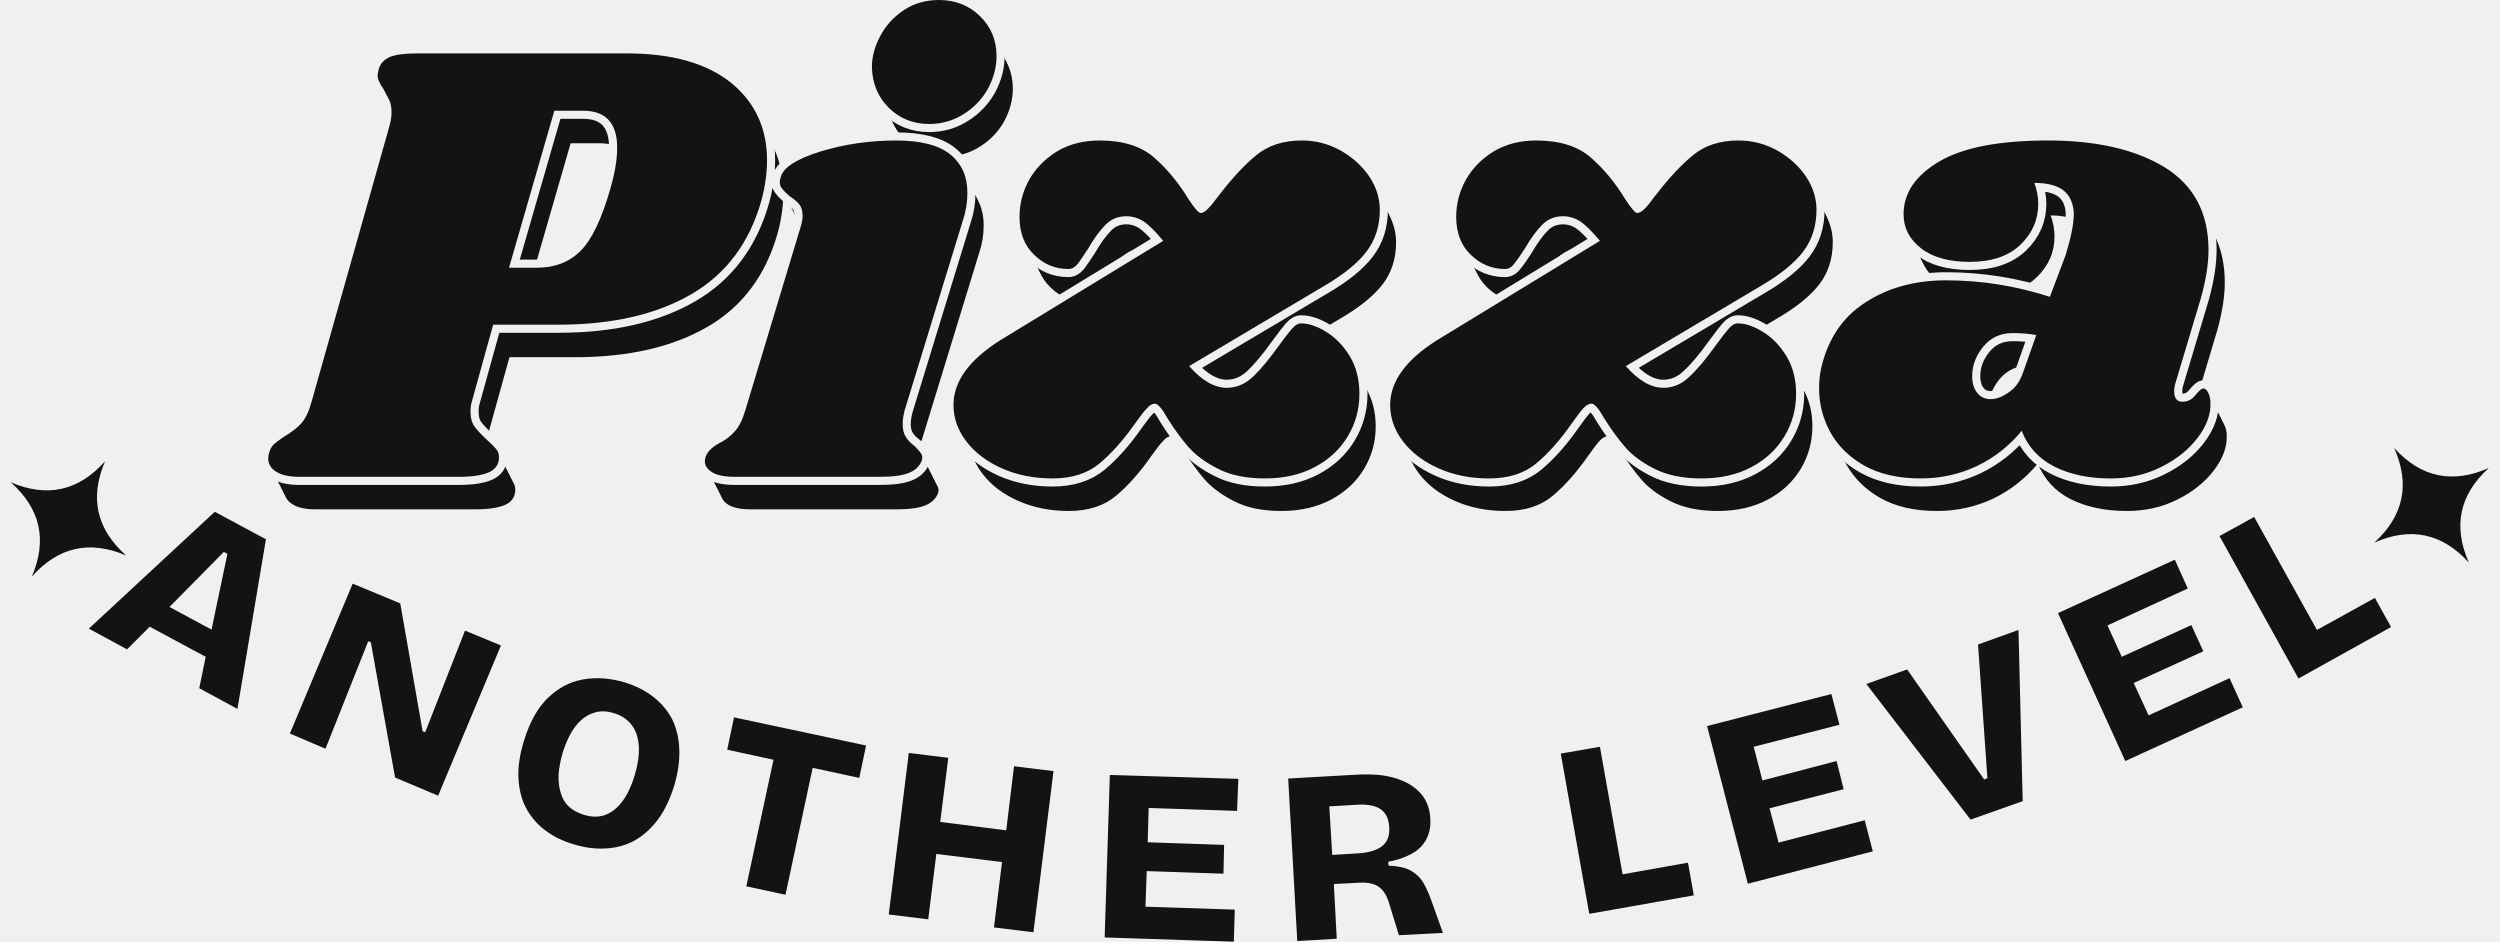
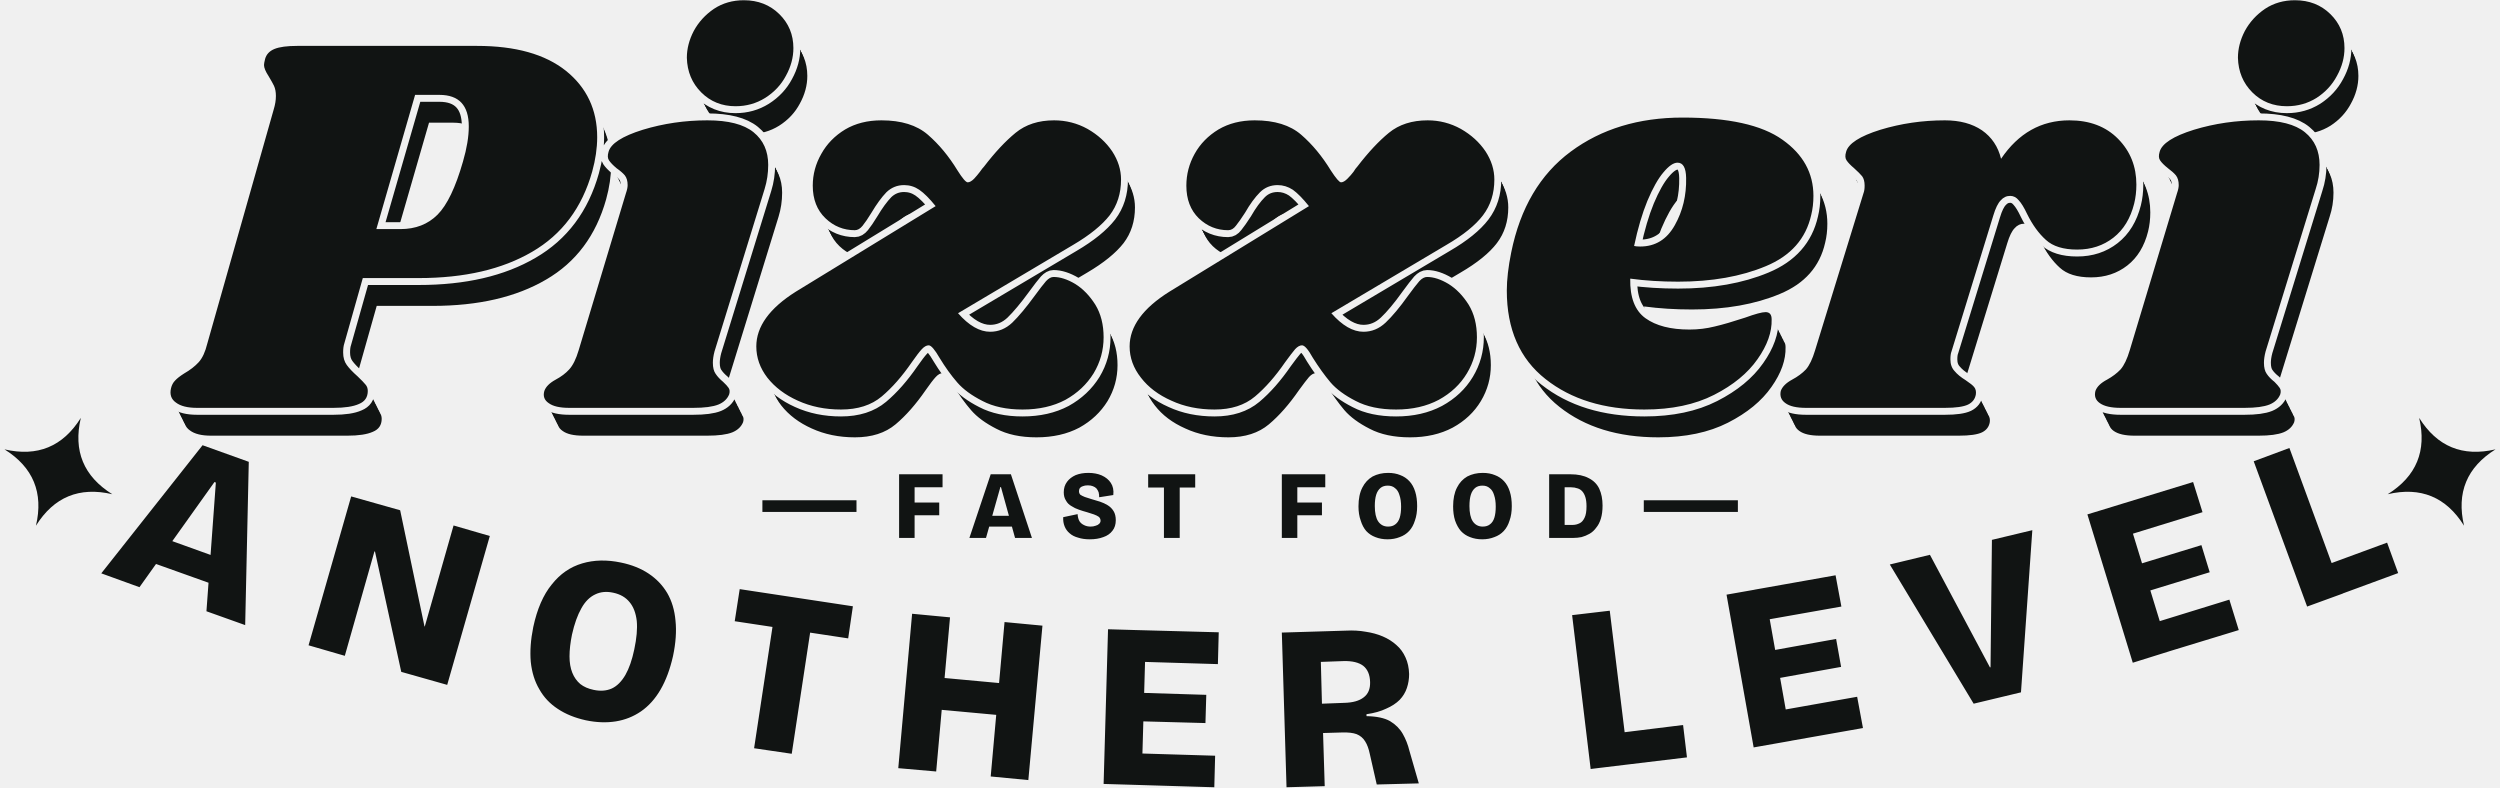
- <svg xmlns="http://www.w3.org/2000/svg" width="1200" height="452" viewBox="0 0 772.2 290.9">
+ <svg xmlns="http://www.w3.org/2000/svg" width="1200" height="378" viewBox="0 0 903.4 284.4">
  <defs>
-     <path id="al-w" d="M193.6 16.5Q214.4 16.5 225.7 25.5Q236.9 34.6 236.9 49.5Q236.9 55.4 235.2 61.8Q229.7 81.5 213.5 90.9Q197.3 100.3 172.5 100.3L152.3 100.3L145.7 124.1Q145.3 125.3 145.3 127.2Q145.3 130 146.5 131.7Q147.8 133.5 150.4 135.9Q152.5 137.8 153.3 138.8Q154.1 139.8 154.1 141.2Q154.1 144.5 151 145.9Q147.8 147.3 141.7 147.3L92.4 147.3Q87.3 147.3 84.8 145.4Q82.2 143.5 83 140.2Q83.4 138.4 84.5 137.3Q85.6 136.3 87.7 134.9Q91.1 132.9 93 130.8Q95 128.6 96.2 124.1L120.1 39.5Q120.9 36.9 120.9 34.6Q120.9 32.4 120.2 30.9Q119.5 29.5 118.4 27.5Q116.6 24.9 116.6 23.4Q116.6 22.8 117 21.2Q117.8 18.7 120.4 17.6Q123.1 16.5 128.6 16.5L193.6 16.5ZM188.5 58.3Q190.6 51.1 190.6 45.6Q190.6 34.2 180 34.2L171.2 34.2L157.2 82.7L165.9 82.7Q174.1 82.7 179.3 77.5Q184.5 72.3 188.5 58.3ZM276.8 43.4Q288.2 43.4 293.5 47.7Q298.8 52 298.8 59.5Q298.8 64 297.4 68.1L279.4 126.8Q278.8 129.2 278.8 131Q278.8 133.5 279.8 135Q280.7 136.5 282.5 137.8Q283.9 139.2 284.5 140.1Q285.1 141 284.7 142.3Q283.7 144.9 280.7 146.1Q277.8 147.3 271.7 147.3L226.9 147.3Q221.8 147.3 219.5 145.6Q217.1 143.9 217.9 141.2Q218.7 138.8 222 137Q225 135.5 226.9 133.3Q228.9 131.2 230.3 126.4L247.4 69.7Q247.9 67.9 247.9 66.8Q247.9 64.6 247 63.3Q246 62 244 60.7Q242.1 59.1 241.3 57.9Q240.5 56.7 241.1 54.8Q242.2 50.3 253.4 46.8Q264.6 43.4 276.8 43.4ZM402.1 43.4Q408.5 43.4 414.1 46.5Q419.7 49.7 423 54.6Q426.2 59.5 426.2 64.8Q426.2 72.3 422.1 77.7Q418 83.1 408.9 88.4L367.3 113.1Q373.2 119.8 378.9 119.8Q383.4 119.8 387 116.4Q390.5 113.1 395 106.8Q397.7 103.1 399.1 101.5Q400.5 99.9 401.9 99.9Q405.4 99.9 409.6 102.5Q413.8 105 416.9 110Q419.9 114.9 419.9 121.7Q419.9 128.8 416.3 134.8Q412.7 140.8 406.1 144.3Q399.5 147.8 390.7 147.8Q382 147.8 376.2 144.8Q370.3 141.8 367 138Q363.8 134.3 360.6 129.2Q358.1 124.7 356.7 124.7Q355.5 124.7 354.3 126.1Q353 127.4 350.6 130.8Q345.3 138.4 339.7 143.1Q334.1 147.8 325.1 147.8Q316.5 147.8 309.5 144.7Q302.5 141.6 298.5 136.4Q294.5 131.2 294.5 125.1Q294.5 114.3 308.8 105.2L359.3 74.4Q355.9 70.3 353.4 68.5Q350.8 66.8 347.9 66.8Q344.1 66.8 341.5 69.4Q338.8 72.1 336.1 76.8Q334.1 79.9 332.9 81.5Q331.6 83.1 330 83.1Q323.9 83.1 319.4 78.7Q314.9 74.4 314.9 67Q314.9 60.9 317.9 55.5Q321 50.1 326.6 46.7Q332.2 43.4 339.6 43.4Q350.4 43.4 356.4 48.6Q362.4 53.8 367.1 61.5Q369.9 65.8 370.9 65.8Q371.8 65.8 373.1 64.5Q374.4 63.2 375.3 61.9Q376.2 60.7 376.7 60.1Q382.6 52.4 388.1 47.9Q393.6 43.4 402.1 43.4ZM537 43.4Q543.4 43.4 549 46.5Q554.6 49.7 557.9 54.6Q561.1 59.5 561.1 64.8Q561.1 72.3 557 77.7Q552.9 83.1 543.8 88.4L502.2 113.1Q508.1 119.8 513.8 119.8Q518.3 119.8 521.8 116.4Q525.4 113.1 529.9 106.8Q532.6 103.1 534 101.5Q535.4 99.9 536.8 99.9Q540.3 99.9 544.5 102.5Q548.7 105 551.8 110Q554.8 114.9 554.8 121.7Q554.8 128.8 551.2 134.8Q547.6 140.8 541 144.3Q534.4 147.8 525.6 147.8Q516.9 147.8 511 144.8Q505.1 141.8 501.9 138Q498.7 134.3 495.5 129.2Q493 124.7 491.6 124.7Q490.4 124.7 489.1 126.1Q487.9 127.4 485.5 130.8Q480.2 138.4 474.6 143.1Q469 147.8 460 147.8Q451.3 147.8 444.4 144.7Q437.4 141.6 433.4 136.4Q429.4 131.2 429.4 125.1Q429.4 114.3 443.7 105.2L494.2 74.4Q490.8 70.3 488.3 68.5Q485.7 66.8 482.8 66.8Q479 66.8 476.4 69.4Q473.7 72.1 471 76.8Q469 79.9 467.7 81.5Q466.5 83.1 464.9 83.1Q458.8 83.1 454.3 78.7Q449.8 74.4 449.8 67Q449.8 60.9 452.8 55.5Q455.9 50.1 461.5 46.7Q467.1 43.4 474.5 43.4Q485.3 43.4 491.3 48.6Q497.3 53.8 502 61.5Q504.8 65.8 505.7 65.8Q506.7 65.8 508 64.5Q509.3 63.2 510.2 61.9Q511 60.7 511.6 60.1Q517.5 52.4 523 47.9Q528.5 43.4 537 43.4ZM632.6 43.4Q655.1 43.4 668.7 51.7Q682.2 60.1 682.2 77.2Q682.2 83.6 679.9 91.9L671.8 119Q671.6 119.8 671.6 120.9Q671.6 124.1 674.2 124.1Q676.6 124.1 678.2 122Q679.9 120 680.5 120Q681.5 120 682.1 121.3Q682.8 122.7 682.8 124.5Q683 129.8 678.8 135.3Q674.6 140.8 667.5 144.3Q660.5 147.8 652 147.8Q641.8 147.8 634.5 144.1Q627.3 140.4 624.5 133.1Q618.6 140.2 610.6 144Q602.5 147.8 593.3 147.8Q582.9 147.8 575.8 143.8Q568.8 139.8 565.3 133.4Q561.9 127 561.9 120Q561.9 116.8 562.5 113.9Q565.6 100.3 576.1 93.5Q586.6 86.6 601.2 86.6Q617.5 86.6 633.2 91.7L638.1 78.7Q640.6 70.5 640.6 66Q640.4 61.3 637.5 58.9Q634.5 56.5 628.4 56.5Q629.6 59.7 629.6 63Q629.6 70.3 624.1 75.6Q618.6 80.9 608.4 80.9Q598.8 80.9 593.4 76.7Q588 72.5 588 66.2Q588 56.4 599 49.9Q610 43.4 632.6 43.4ZM621.6 102.9Q616.1 102.9 612.6 107.1Q609.2 111.3 609.2 116.2Q609.2 119.4 610.7 121.3Q612.2 123.3 614.9 123.3Q617.5 123.3 620.5 121.2Q623.5 119.2 624.9 115.1L629 103.5Q625.7 102.9 621.6 102.9Z" />
-     <path id="al-d" d="M290 0Q297.6 0 302.7 5Q307.8 10 307.8 17.3Q307.8 22.4 305.2 27.3Q302.5 32.2 297.7 35.2Q292.9 38.3 287 38.3Q279.6 38.3 274.5 33.3Q269.5 28.3 269.3 20.8Q269.3 15.9 271.9 11.1Q274.4 6.3 279.2 3.1Q283.9 0 290 0Z" />
-     <mask id="al-m" maskUnits="userSpaceOnUse" x="0" y="0" width="772.2" height="290.9">
-       <rect width="772.2" height="290.9" fill="#fff" />
+     <path id="al-w" d="M172.4 16.5Q193.2 16.5 204.5 25.5Q215.8 34.6 215.8 49.5Q215.8 55.4 214 61.9Q208.5 81.5 192.3 90.9Q176.1 100.4 151.3 100.4L131.1 100.4L124.4 124.1Q124 125.3 124 127.3Q124 130 125.3 131.8Q126.6 133.6 129.2 135.9Q131.3 137.9 132.1 138.9Q132.9 139.8 132.9 141.2Q132.9 144.6 129.7 145.9Q126.6 147.3 120.5 147.3L71.2 147.3Q66.1 147.3 63.6 145.4Q61 143.6 61.8 140.2Q62.2 138.5 63.3 137.4Q64.3 136.3 66.5 134.9Q69.8 133 71.8 130.8Q73.8 128.6 74.9 124.1L98.9 39.5Q99.7 36.9 99.7 34.6Q99.7 32.4 99 30.9Q98.3 29.5 97.1 27.5Q95.4 24.9 95.4 23.4Q95.4 22.8 95.8 21.2Q96.5 18.7 99.2 17.6Q101.9 16.5 107.4 16.5L172.4 16.5ZM167.3 58.3Q169.4 51.1 169.4 45.6Q169.4 34.2 158.8 34.2L150 34.2L136 82.7L144.7 82.7Q152.9 82.7 158.1 77.5Q163.3 72.3 167.3 58.3ZM255.6 43.4Q267 43.4 272.3 47.7Q277.6 52 277.6 59.5Q277.6 64 276.3 68.2L258.2 126.9Q257.6 129.2 257.6 131Q257.6 133.6 258.6 135Q259.6 136.5 261.3 137.9Q262.7 139.2 263.3 140.1Q263.9 141 263.5 142.4Q262.5 144.9 259.6 146.1Q256.6 147.3 250.5 147.3L205.7 147.3Q200.6 147.3 198.3 145.6Q195.9 144 196.7 141.2Q197.5 138.9 200.8 137.1Q203.8 135.5 205.7 133.4Q207.7 131.2 209.1 126.5L226.2 69.7Q226.8 68 226.8 66.8Q226.8 64.6 225.8 63.3Q224.8 62.1 222.8 60.7Q220.9 59.1 220.1 57.9Q219.3 56.8 219.9 54.8Q221.1 50.3 232.3 46.8Q243.5 43.4 255.6 43.4ZM380.9 43.4Q387.4 43.4 393 46.5Q398.6 49.7 401.9 54.6Q405.1 59.5 405.1 64.8Q405.1 72.3 401 77.7Q396.8 83.1 387.8 88.4L346.2 113.1Q352.1 119.8 357.8 119.8Q362.3 119.8 365.8 116.5Q369.3 113.1 373.9 106.8Q376.6 103.1 378 101.5Q379.4 100 380.7 100Q384.3 100 388.5 102.5Q392.7 105.1 395.8 110Q398.8 114.9 398.8 121.8Q398.8 128.8 395.2 134.8Q391.5 140.8 385 144.4Q378.4 147.9 369.5 147.9Q360.9 147.9 355 144.8Q349.1 141.8 345.9 138.1Q342.6 134.3 339.5 129.2Q336.9 124.7 335.6 124.7Q334.4 124.7 333.1 126.1Q331.8 127.5 329.5 130.8Q324.2 138.5 318.6 143.2Q313 147.9 303.9 147.9Q295.3 147.9 288.3 144.7Q281.4 141.6 277.3 136.4Q273.3 131.2 273.3 125.1Q273.3 114.3 287.6 105.3L338.1 74.4Q334.8 70.3 332.2 68.5Q329.7 66.8 326.7 66.8Q323 66.8 320.3 69.4Q317.7 72.1 314.9 76.8Q313 79.9 311.7 81.5Q310.4 83.1 308.9 83.1Q302.8 83.1 298.3 78.8Q293.7 74.4 293.7 67Q293.7 60.9 296.8 55.5Q299.8 50.1 305.4 46.7Q311 43.4 318.5 43.4Q329.3 43.4 335.3 48.6Q341.3 53.8 346 61.5Q348.7 65.8 349.7 65.8Q350.7 65.8 352 64.5Q353.2 63.2 354.1 62Q355 60.7 355.6 60.1Q361.5 52.4 367 47.9Q372.5 43.4 380.9 43.4ZM515.9 43.4Q522.3 43.4 527.9 46.5Q533.5 49.7 536.8 54.6Q540 59.5 540 64.8Q540 72.3 535.9 77.7Q531.8 83.1 522.7 88.4L481.1 113.1Q487 119.8 492.7 119.8Q497.2 119.8 500.7 116.5Q504.3 113.1 508.8 106.8Q511.5 103.1 512.9 101.5Q514.3 100 515.7 100Q519.2 100 523.4 102.5Q527.6 105.1 530.7 110Q533.7 114.9 533.7 121.8Q533.7 128.8 530.1 134.8Q526.5 140.8 519.9 144.4Q513.3 147.9 504.5 147.9Q495.8 147.9 489.9 144.8Q484 141.8 480.8 138.1Q477.6 134.3 474.4 129.2Q471.9 124.7 470.5 124.7Q469.3 124.7 468 126.1Q466.8 127.5 464.4 130.8Q459.1 138.5 453.5 143.2Q447.9 147.9 438.9 147.9Q430.2 147.9 423.3 144.7Q416.3 141.6 412.3 136.4Q408.2 131.2 408.2 125.1Q408.2 114.3 422.6 105.3L473 74.4Q469.7 70.3 467.2 68.5Q464.6 66.8 461.7 66.8Q457.9 66.8 455.3 69.4Q452.6 72.1 449.9 76.8Q447.9 79.9 446.6 81.5Q445.4 83.1 443.8 83.1Q437.7 83.1 433.2 78.8Q428.7 74.4 428.7 67Q428.7 60.9 431.7 55.5Q434.7 50.1 440.3 46.7Q445.9 43.4 453.4 43.4Q464.2 43.4 470.2 48.6Q476.2 53.8 480.9 61.5Q483.7 65.8 484.6 65.8Q485.6 65.8 486.9 64.5Q488.2 63.2 489.1 62Q489.9 60.7 490.5 60.1Q496.4 52.4 501.9 47.9Q507.4 43.4 515.9 43.4ZM608 42.4Q632.9 42.4 644.1 50.4Q655.3 58.3 655.3 70.7Q655.3 74.4 654.5 77.6Q651.6 90.5 638.1 96.1Q624.7 101.7 606.4 101.7Q597.2 101.7 589.1 100.6Q588.9 110.8 594.6 114.9Q600.3 119 610.5 119Q615.2 119 619.6 117.9Q623.9 116.9 630.6 114.7Q636.1 112.7 638 112.7Q640.2 112.7 640.2 115.3Q640.4 122.2 635.1 129.7Q629.8 137.3 619.4 142.6Q609 147.9 594.2 147.9Q572.4 147.9 558.5 136.9Q544.5 125.9 544.5 104.9Q544.5 99 546.1 91.1Q551 67 567.6 54.7Q584.2 42.4 608 42.4ZM590.5 88.8Q591.3 89 592.7 89Q600.9 89 605.2 81.3Q609.5 73.7 609.3 64.2Q609.2 58.7 606.2 58.7Q604 58.7 601.1 62.2Q598.2 65.6 595.3 72.5Q592.5 79.3 590.5 88.8ZM747.8 43.4Q758.8 43.4 765.4 50.1Q772 56.8 772 66.6Q772 70.3 771.2 73.5Q769.2 81.5 763.7 85.8Q758.2 90.1 750.6 90.1Q743.1 90.1 739.3 86.6Q735.4 83.1 732.5 77.2Q730.9 73.8 729.5 72.3Q728.2 70.7 726.4 70.7Q724.4 70.7 723 72.3Q721.5 73.8 720.3 77.8L705.2 126.9Q704.8 127.9 704.8 129.8Q704.8 132.4 706.3 134Q707.7 135.7 710.3 137.3Q712.7 138.9 713.4 139.8Q714.2 140.8 714 142.4Q713.6 144.9 711.2 146.1Q708.7 147.3 702.8 147.3L652.6 147.3Q647.5 147.3 645.2 145.6Q642.9 144 643.5 141.2Q644.3 138.9 647.6 137.1Q650.6 135.5 652.6 133.4Q654.5 131.2 655.9 126.5L673.4 69.7Q673.8 68.7 673.8 67Q673.8 64.8 672.9 63.6Q672 62.5 670 60.7Q668.1 59.1 667.3 57.9Q666.5 56.8 667.1 54.8Q668.3 50.3 679.5 46.8Q690.7 43.4 702.8 43.4Q710.9 43.4 716.2 47Q721.5 50.7 723.1 57.3Q732.5 43.4 747.8 43.4ZM816.2 43.4Q827.6 43.4 832.9 47.7Q838.2 52 838.2 59.5Q838.2 64 836.8 68.2L818.7 126.9Q818.1 129.2 818.1 131Q818.1 133.6 819.1 135Q820.1 136.5 821.9 137.9Q823.2 139.2 823.8 140.1Q824.4 141 824 142.4Q823 144.9 820.1 146.1Q817.1 147.3 811.1 147.3L766.3 147.3Q761.2 147.3 758.8 145.6Q756.5 144 757.2 141.2Q758 138.9 761.4 137.1Q764.3 135.5 766.3 133.4Q768.2 131.2 769.6 126.5L786.7 69.7Q787.3 68 787.3 66.8Q787.3 64.6 786.3 63.3Q785.3 62.1 783.4 60.7Q781.4 59.1 780.6 57.9Q779.8 56.8 780.4 54.8Q781.6 50.3 792.8 46.8Q804 43.4 816.2 43.4Z" />
+     <path id="al-d" d="M268.8 0Q276.5 0 281.6 5Q286.7 10 286.7 17.3Q286.7 22.4 284 27.3Q281.4 32.2 276.5 35.3Q271.7 38.3 265.8 38.3Q258.4 38.3 253.4 33.3Q248.4 28.3 248.2 20.8Q248.2 15.9 250.7 11.1Q253.3 6.3 258 3.1Q262.7 0 268.8 0ZM829.3 0Q837 0 842.1 5Q847.2 10 847.2 17.3Q847.2 22.4 844.5 27.3Q841.9 32.2 837.1 35.3Q832.3 38.3 826.4 38.3Q818.9 38.3 813.9 33.3Q808.9 28.3 808.7 20.8Q808.7 15.9 811.2 11.1Q813.8 6.3 818.5 3.1Q823.2 0 829.3 0Z" />
+     <mask id="al-m" maskUnits="userSpaceOnUse" x="0" y="0" width="903.4" height="284.4">
+       <rect width="903.4" height="284.4" fill="#fff" />
      <g fill="#000" stroke="#000" stroke-width="5" stroke-linejoin="round">
        <use href="#al-w" />
        <use href="#al-d" />
      </g>
    </mask>
  </defs>
  <g fill="#111413">
    <g mask="url(#al-m)">
      <use href="#al-w" x="0.56" y="1.12" />
      <use href="#al-w" x="1.12" y="2.23" />
      <use href="#al-w" x="1.68" y="3.35" />
      <use href="#al-w" x="2.23" y="4.47" />
      <use href="#al-w" x="2.79" y="5.59" />
      <use href="#al-w" x="3.35" y="6.7" />
      <use href="#al-w" x="3.91" y="7.82" />
      <use href="#al-w" x="4.47" y="8.94" />
      <use href="#al-w" x="5.03" y="10.05" />
      <use href="#al-d" x="0.56" y="1.12" />
      <use href="#al-d" x="1.12" y="2.23" />
      <use href="#al-d" x="1.68" y="3.35" />
      <use href="#al-d" x="2.23" y="4.47" />
      <use href="#al-d" x="2.79" y="5.59" />
      <use href="#al-d" x="3.35" y="6.7" />
      <use href="#al-d" x="3.91" y="7.82" />
      <use href="#al-d" x="4.47" y="8.94" />
      <use href="#al-d" x="5.03" y="10.05" />
    </g>
    <use href="#al-w" />
    <use href="#al-d" />
-     <path d="M39.2 200.6L27.4 194.2L66.3 158.1L82.1 166.6L73.3 219L61.5 212.6L63.5 202.9L46.2 193.6L39.2 200.6ZM52.3 187.5L65.3 194.5L70.2 171.1L69.1 170.5L52.3 187.5ZM100.5 231.3L89.5 226.6L108.9 180.3L123.6 186.4L130.5 225.9L131.3 226.2L143.6 194.8L154.7 199.4L135.3 245.8L122 240.2L114.5 198.4L113.7 198.1L100.5 231.3ZM177.1 260.8Q171.8 259.2 168.1 256.3Q164.4 253.4 162.3 249.3Q160.3 245.3 160.1 240.1Q159.9 235 161.8 228.9Q164.4 220.3 169.1 215.7Q173.9 211 180 209.9Q186.2 208.8 192.9 210.8Q198.1 212.4 201.8 215.3Q205.5 218.2 207.6 222.2Q209.6 226.3 209.8 231.5Q210 236.7 208.2 242.8Q206.2 249.2 203.1 253.3Q199.9 257.5 195.9 259.7Q191.8 261.9 187 262.1Q182.3 262.4 177.1 260.8ZM180.3 251.7Q183.8 252.8 186.8 251.8Q189.8 250.7 192.1 247.7Q194.4 244.7 195.9 239.9Q197.5 234.7 197.3 230.7Q197.1 226.7 195.2 224.1Q193.2 221.4 189.6 220.3Q186.1 219.2 183.1 220.3Q180.1 221.3 177.7 224.4Q175.4 227.4 173.8 232.4Q172.7 236.2 172.5 239.4Q172.4 242.6 173.2 245Q173.9 247.5 175.7 249.2Q177.6 250.9 180.3 251.7ZM242.6 276.4L230.5 273.8L238.9 234.7L224.6 231.6L226.7 221.6L267.5 230.3L265.4 240.3L251 237.2L242.6 276.4ZM319.2 288L307 286.5L309.5 266.3L289.2 263.8L286.7 284L274.5 282.5L280.7 232.6L292.9 234.1L290.4 253.9L310.8 256.5L313.2 236.7L325.4 238.2L319.2 288ZM381.1 290.9L341.2 289.6L342.8 239.4L382.5 240.6L382.1 250.5L354.8 249.6L354.5 260.2L378.1 261L377.9 269.9L354.2 269.1L353.8 280.1L381.4 281L381.1 290.9ZM412.9 290L400.7 290.7L397.9 240.5L419.2 239.3Q423.4 239.1 426.9 239.5Q430.3 240 433 241.1Q435.7 242.2 437.6 243.9Q439.6 245.6 440.6 247.8Q441.7 250.1 441.8 252.9Q442 255.6 441.2 257.8Q440.5 259.9 438.9 261.6Q437.3 263.3 434.7 264.4Q432.2 265.6 428.8 266.2L428.9 267.4Q433.2 267.6 435.7 268.9Q438.2 270.3 439.6 272.6Q441 275 442.2 278.4L445.7 288.2L432.1 288.9L429.3 279.8Q428.5 276.8 427.2 275.2Q425.9 273.6 424.1 273.1Q422.2 272.5 419.5 272.7L412 273.1L412.9 290ZM410.6 249.1L411.5 264.1L419.7 263.6Q424.4 263.3 426.9 261.4Q429.4 259.4 429.1 255.5Q428.9 251.7 426.5 250Q424 248.3 419.2 248.6L410.6 249.1ZM523.2 276.6L490.9 282.3L482.1 232.8L494.2 230.7L501.2 270.1L521.4 266.5L523.2 276.6ZM578.5 263L539.9 273L527.3 224.3L565.7 214.4L568.2 223.9L541.7 230.7L544.4 241.1L567.3 235.1L569.5 243.8L546.6 249.7L549.4 260.3L576 253.4L578.5 263ZM624.8 247.5L608.7 253.2L576.5 211.3L589.1 206.8L612.9 240.8L613.9 240.4L611 199.1L623.5 194.6L624.8 247.5ZM692.8 218.5L656.5 235.1L635.7 189.4L671.8 172.9L675.8 181.8L651 193.2L655.4 202.9L676.9 193.1L680.6 201.2L659.1 211L663.7 221L688.7 209.5L692.8 218.5ZM738.6 193.7L710 209.6L685.6 165.6L696.3 159.7L715.7 194.6L733.6 184.7L738.6 193.7Z" />
-     <path transform="translate(21.1 160.3) rotate(32.4)" d="M0 -21.11Q2.95 -2.95 21.11 0Q2.95 2.95 0 21.11Q-2.95 2.95 -21.11 0Q-2.95 -2.95 0 -21.11Z" />
-     <path transform="translate(751.1 156.1) rotate(-33.1)" d="M0 -21.11Q2.95 -2.95 21.11 0Q2.95 2.95 0 21.11Q-2.95 2.95 -21.11 0Q-2.95 -2.95 0 -21.11Z" />
+     <path d="M324.9 194.3L324.9 171.3L330.5 171.3L330.5 194.3ZM327.7 186.1L327.7 181.5L339.4 181.5L339.4 186.1ZM327.7 176L327.7 171.3L340.6 171.3L340.6 176ZM350.3 194.3L358 171.3L365.3 171.3L372.9 194.3L366.8 194.3L361.7 175.9L361.5 175.9L356.3 194.3ZM354.6 190.2L354.6 186.3L369.3 186.3L369.3 190.2ZM393.8 194.8Q391.4 194.8 389.6 194.2Q387.7 193.7 386.5 192.6Q385.3 191.6 384.7 190.1Q384.1 188.6 384.2 186.8L389.4 185.7Q389.5 187.3 390.1 188.3Q390.7 189.2 391.8 189.7Q392.8 190.2 394.1 190.2Q395.1 190.2 395.9 189.9Q396.7 189.7 397.2 189.2Q397.7 188.7 397.7 188.1Q397.7 187.3 397.1 186.7Q396.4 186.2 395.3 185.8Q394.2 185.4 392.8 185Q391.3 184.6 389.9 184.1Q388.4 183.6 387.2 182.8Q385.9 182.1 385.2 180.8Q384.4 179.6 384.4 177.8Q384.4 175.6 385.6 174Q386.7 172.5 388.7 171.6Q390.7 170.8 393.3 170.8Q396 170.8 398.1 171.7Q400.3 172.7 401.4 174.4Q402.6 176.2 402.3 178.8L397.2 179.6Q397.2 178.6 397 177.8Q396.7 177 396.2 176.4Q395.7 175.9 394.9 175.6Q394.2 175.3 393.1 175.3Q392 175.3 391.3 175.6Q390.6 175.8 390.2 176.3Q389.9 176.8 389.9 177.4Q389.9 178.2 390.4 178.7Q391 179.1 392 179.5Q393.1 179.9 394.5 180.3Q396 180.7 397.5 181.2Q399 181.7 400.3 182.5Q401.6 183.3 402.4 184.6Q403.2 185.9 403.2 187.9Q403.2 190.2 402 191.7Q400.8 193.3 398.7 194Q396.6 194.8 393.8 194.8ZM420.6 194.3L420.6 171.3L426.3 171.3L426.3 194.3ZM414.9 176.1L414.9 171.3L431.9 171.3L431.9 176.1ZM463.2 194.3L463.2 171.3L468.8 171.3L468.8 194.3ZM466 186.1L466 181.5L477.7 181.5L477.7 186.1ZM466 176L466 171.3L478.9 171.3L478.9 176ZM501.4 194.8Q499 194.8 497 194Q495.1 193.3 493.7 191.8Q492.4 190.3 491.7 188Q490.9 185.8 490.9 182.9Q490.9 178.8 492.3 176.1Q493.6 173.5 496 172.1Q498.5 170.8 501.6 170.8Q504.1 170.8 506 171.6Q507.9 172.3 509.3 173.8Q510.7 175.3 511.4 177.6Q512.1 179.8 512.1 182.8Q512.1 185.8 511.3 188Q510.6 190.3 509.2 191.8Q507.8 193.3 505.8 194Q503.8 194.8 501.4 194.8ZM501.6 190.2Q503.2 190.2 504.2 189.4Q505.3 188.6 505.8 187Q506.3 185.4 506.3 183Q506.3 180.5 505.7 178.8Q505.2 177.1 504.1 176.3Q503.1 175.4 501.5 175.4Q499.9 175.4 498.9 176.2Q497.8 177.1 497.3 178.7Q496.8 180.3 496.8 182.8Q496.8 184.6 497.1 186Q497.4 187.4 498 188.3Q498.6 189.2 499.5 189.7Q500.4 190.2 501.6 190.2ZM535.6 194.8Q533.2 194.8 531.2 194Q529.3 193.3 527.9 191.8Q526.6 190.3 525.8 188Q525.1 185.8 525.1 182.9Q525.1 178.8 526.5 176.1Q527.8 173.5 530.2 172.1Q532.7 170.8 535.8 170.8Q538.3 170.8 540.2 171.6Q542.1 172.3 543.5 173.8Q544.9 175.3 545.6 177.6Q546.3 179.8 546.3 182.8Q546.3 185.8 545.5 188Q544.8 190.3 543.4 191.8Q542 193.3 540 194Q538 194.8 535.6 194.8ZM535.8 190.2Q537.4 190.2 538.4 189.4Q539.5 188.6 540 187Q540.5 185.4 540.5 183Q540.5 180.5 539.9 178.8Q539.4 177.1 538.3 176.3Q537.3 175.4 535.7 175.4Q534.1 175.4 533.1 176.2Q532 177.1 531.5 178.7Q531 180.3 531 182.8Q531 184.6 531.3 186Q531.6 187.4 532.2 188.3Q532.8 189.2 533.7 189.7Q534.6 190.2 535.8 190.2ZM562.3 194.3L562.3 189.6L568.3 189.6Q569.6 189.6 570.8 189Q571.9 188.5 572.6 187Q573.3 185.6 573.3 182.9Q573.3 180.9 572.9 179.6Q572.5 178.3 571.8 177.5Q571.1 176.7 570.1 176.4Q569 176 567.7 176L562.3 176L562.3 171.3L567.5 171.3Q571.5 171.3 574.1 172.7Q576.7 174 577.9 176.5Q579.1 179.1 579.1 182.6Q579.1 185.3 578.5 187.3Q577.9 189.3 576.8 190.6Q575.8 192 574.4 192.8Q573 193.6 571.5 194Q570 194.3 568.5 194.3ZM559.8 194.3L559.8 171.3L565.4 171.3L565.4 194.3ZM275.5 180.7h34v4.2h-34ZM594 180.7h34v4.2h-34Z" />
+     <path d="M36.6 207.1L73.2 160.8L89.9 166.8L88.6 225.8L74.6 220.8L78 174.3L77.5 174.1L50.4 212.1ZM49.9 201.4L53.2 192.2L86.8 204.3L83.5 213.4ZM111.5 233.1L126.9 179.3L144.6 184.3L153.4 226.3L153.5 226.3L163.9 189.8L177 193.6L161.6 247.4L145 242.7L135.5 199.2L135.3 199.2L124.6 236.9ZM211.7 260.2Q205.8 258.9 201.6 256.1Q197.3 253.3 194.9 249Q192.4 244.8 191.8 239.1Q191.3 233.4 192.7 226.5Q194.8 216.7 199.4 211.1Q203.9 205.4 210.4 203.5Q216.8 201.6 224.4 203.2Q230.2 204.4 234.4 207.2Q238.6 210 241.1 214.2Q243.6 218.5 244.1 224.2Q244.7 229.9 243.2 237Q241.6 244.1 238.7 249.1Q235.8 254.1 231.6 257Q227.5 259.8 222.5 260.6Q217.4 261.4 211.7 260.2ZM214.5 249.2Q218.2 250 221.1 248.7Q223.9 247.4 226 243.8Q228 240.3 229.2 234.6Q230.5 228.5 230.1 224.3Q229.6 220 227.5 217.5Q225.4 214.9 221.6 214.1Q218 213.3 215.1 214.7Q212.1 216.1 210.1 219.7Q208 223.4 206.7 229.2Q205.8 233.6 205.8 237.1Q205.8 240.5 206.8 243Q207.8 245.5 209.7 247.1Q211.6 248.6 214.5 249.2ZM272.5 270.3L280.9 214.9L294.5 217L286.1 272.3ZM265.5 224.4L267.3 212.8L308.2 219L306.5 230.6ZM358 280.5L363 224.7L376.7 226L371.6 281.8ZM324.6 277.5L329.6 221.7L343.3 223L338.3 278.7ZM336.8 256.1L337.9 244.6L368.2 247.4L367.2 258.9ZM398.8 283.2L400.4 227.3L414.1 227.7L412.5 283.6ZM409 283.5L409.4 272.1L439.1 273L438.8 284.4ZM409.7 260.5L410 250.2L435.9 251L435.6 261.2ZM410.3 239L410.7 227.6L440.4 228.4L440.1 239.9ZM464.9 284.4L463.2 228.5L486.4 227.8Q490.2 227.6 493.5 228.2Q496.9 228.7 499.7 229.9Q502.5 231.1 504.6 233Q506.7 234.8 507.9 237.5Q509.1 240.1 509.2 243.5Q509.2 246.1 508.4 248.5Q507.6 250.9 505.8 252.8Q503.9 254.7 500.9 256Q498 257.4 493.8 258L493.8 258.7Q499.3 258.8 502.3 260.5Q505.3 262.3 506.9 265.1Q508.5 267.9 509.3 271.2L512.7 283L497.5 283.4L495 272.4Q494.4 269.5 493.3 267.8Q492.2 266 490.2 265.2Q488.3 264.5 485 264.6L478.1 264.8L478.7 284ZM477.7 254.2L485.7 253.9Q490.4 253.8 492.8 251.9Q495.2 250.1 495.1 246.4Q495 242.4 492.6 240.5Q490.2 238.7 485.6 238.8L477.3 239.1ZM574.8 277.8L568.1 222.2L581.7 220.6L588.5 276.1ZM577.2 277.5L575.8 265.9L608.2 261.9L609.6 273.6ZM633.7 270L623.9 214.8L637.5 212.4L647.3 267.6ZM643.8 268.2L641.8 256.9L671.1 251.7L673.2 263ZM639.8 245.5L638 235.4L663.5 230.8L665.3 240.9ZM636 224.3L634 213L663.3 207.8L665.4 219.1ZM713.2 254.2L682.9 203.9L697.4 200.4L719.1 241.1L719.3 241L719.8 195L734.4 191.5L730.3 250.1ZM770.7 239.4L754.3 185.8L767.4 181.8L783.8 235.3ZM780.5 236.3L777.1 225.4L805.6 216.6L809 227.6ZM773.7 214.3L770.7 204.5L795.5 196.9L798.5 206.7ZM767.4 193.8L764.1 182.8L792.5 174.1L795.9 185ZM833.7 219.1L814.4 166.6L827.3 161.8L846.6 214.4ZM835.9 218.3L831.9 207.3L862.6 196L866.6 207Z" />
+     <path transform="translate(21.1 170.4) rotate(22.6)" d="M0 -21.1Q3 -3 21.1 0Q3 3 0 21.1Q-3 3 -21.1 0Q-3 -3 0 -21.1Z" />
+     <path transform="translate(882.3 170.4) rotate(-22.6)" d="M0 -21.1Q3 -3 21.1 0Q3 3 0 21.1Q-3 3 -21.1 0Q-3 -3 0 -21.1Z" />
  </g>
</svg>
